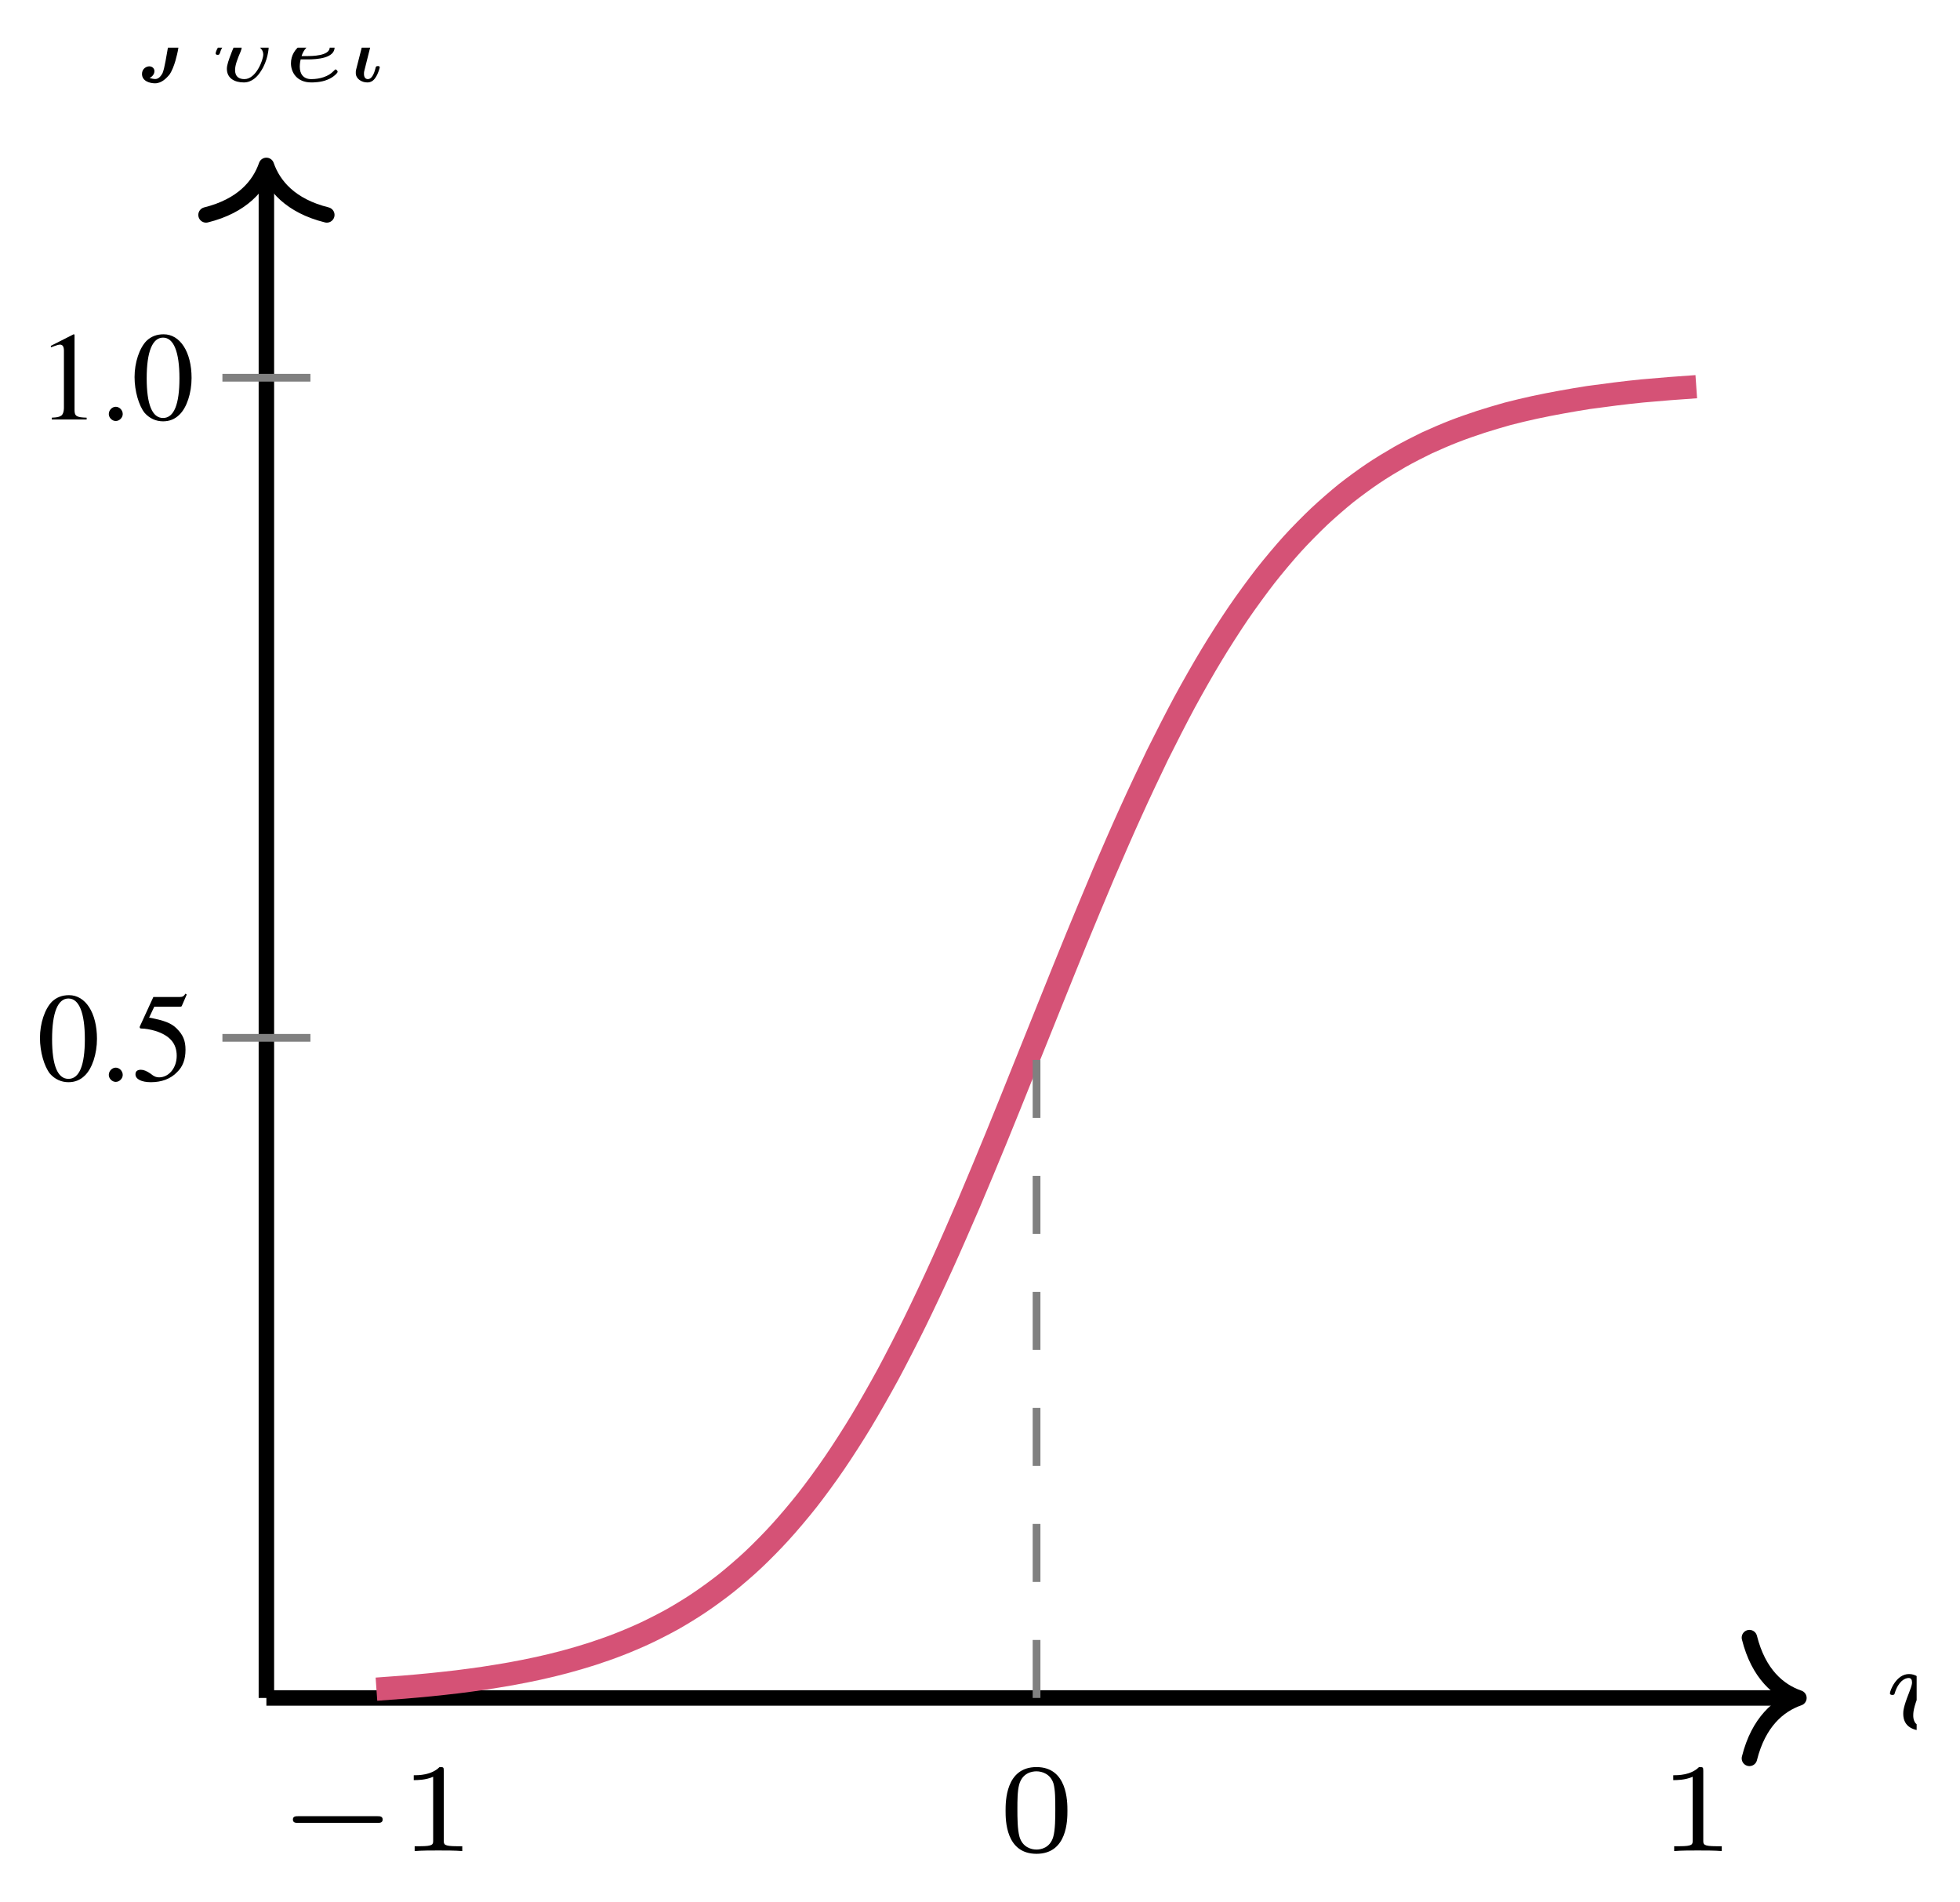
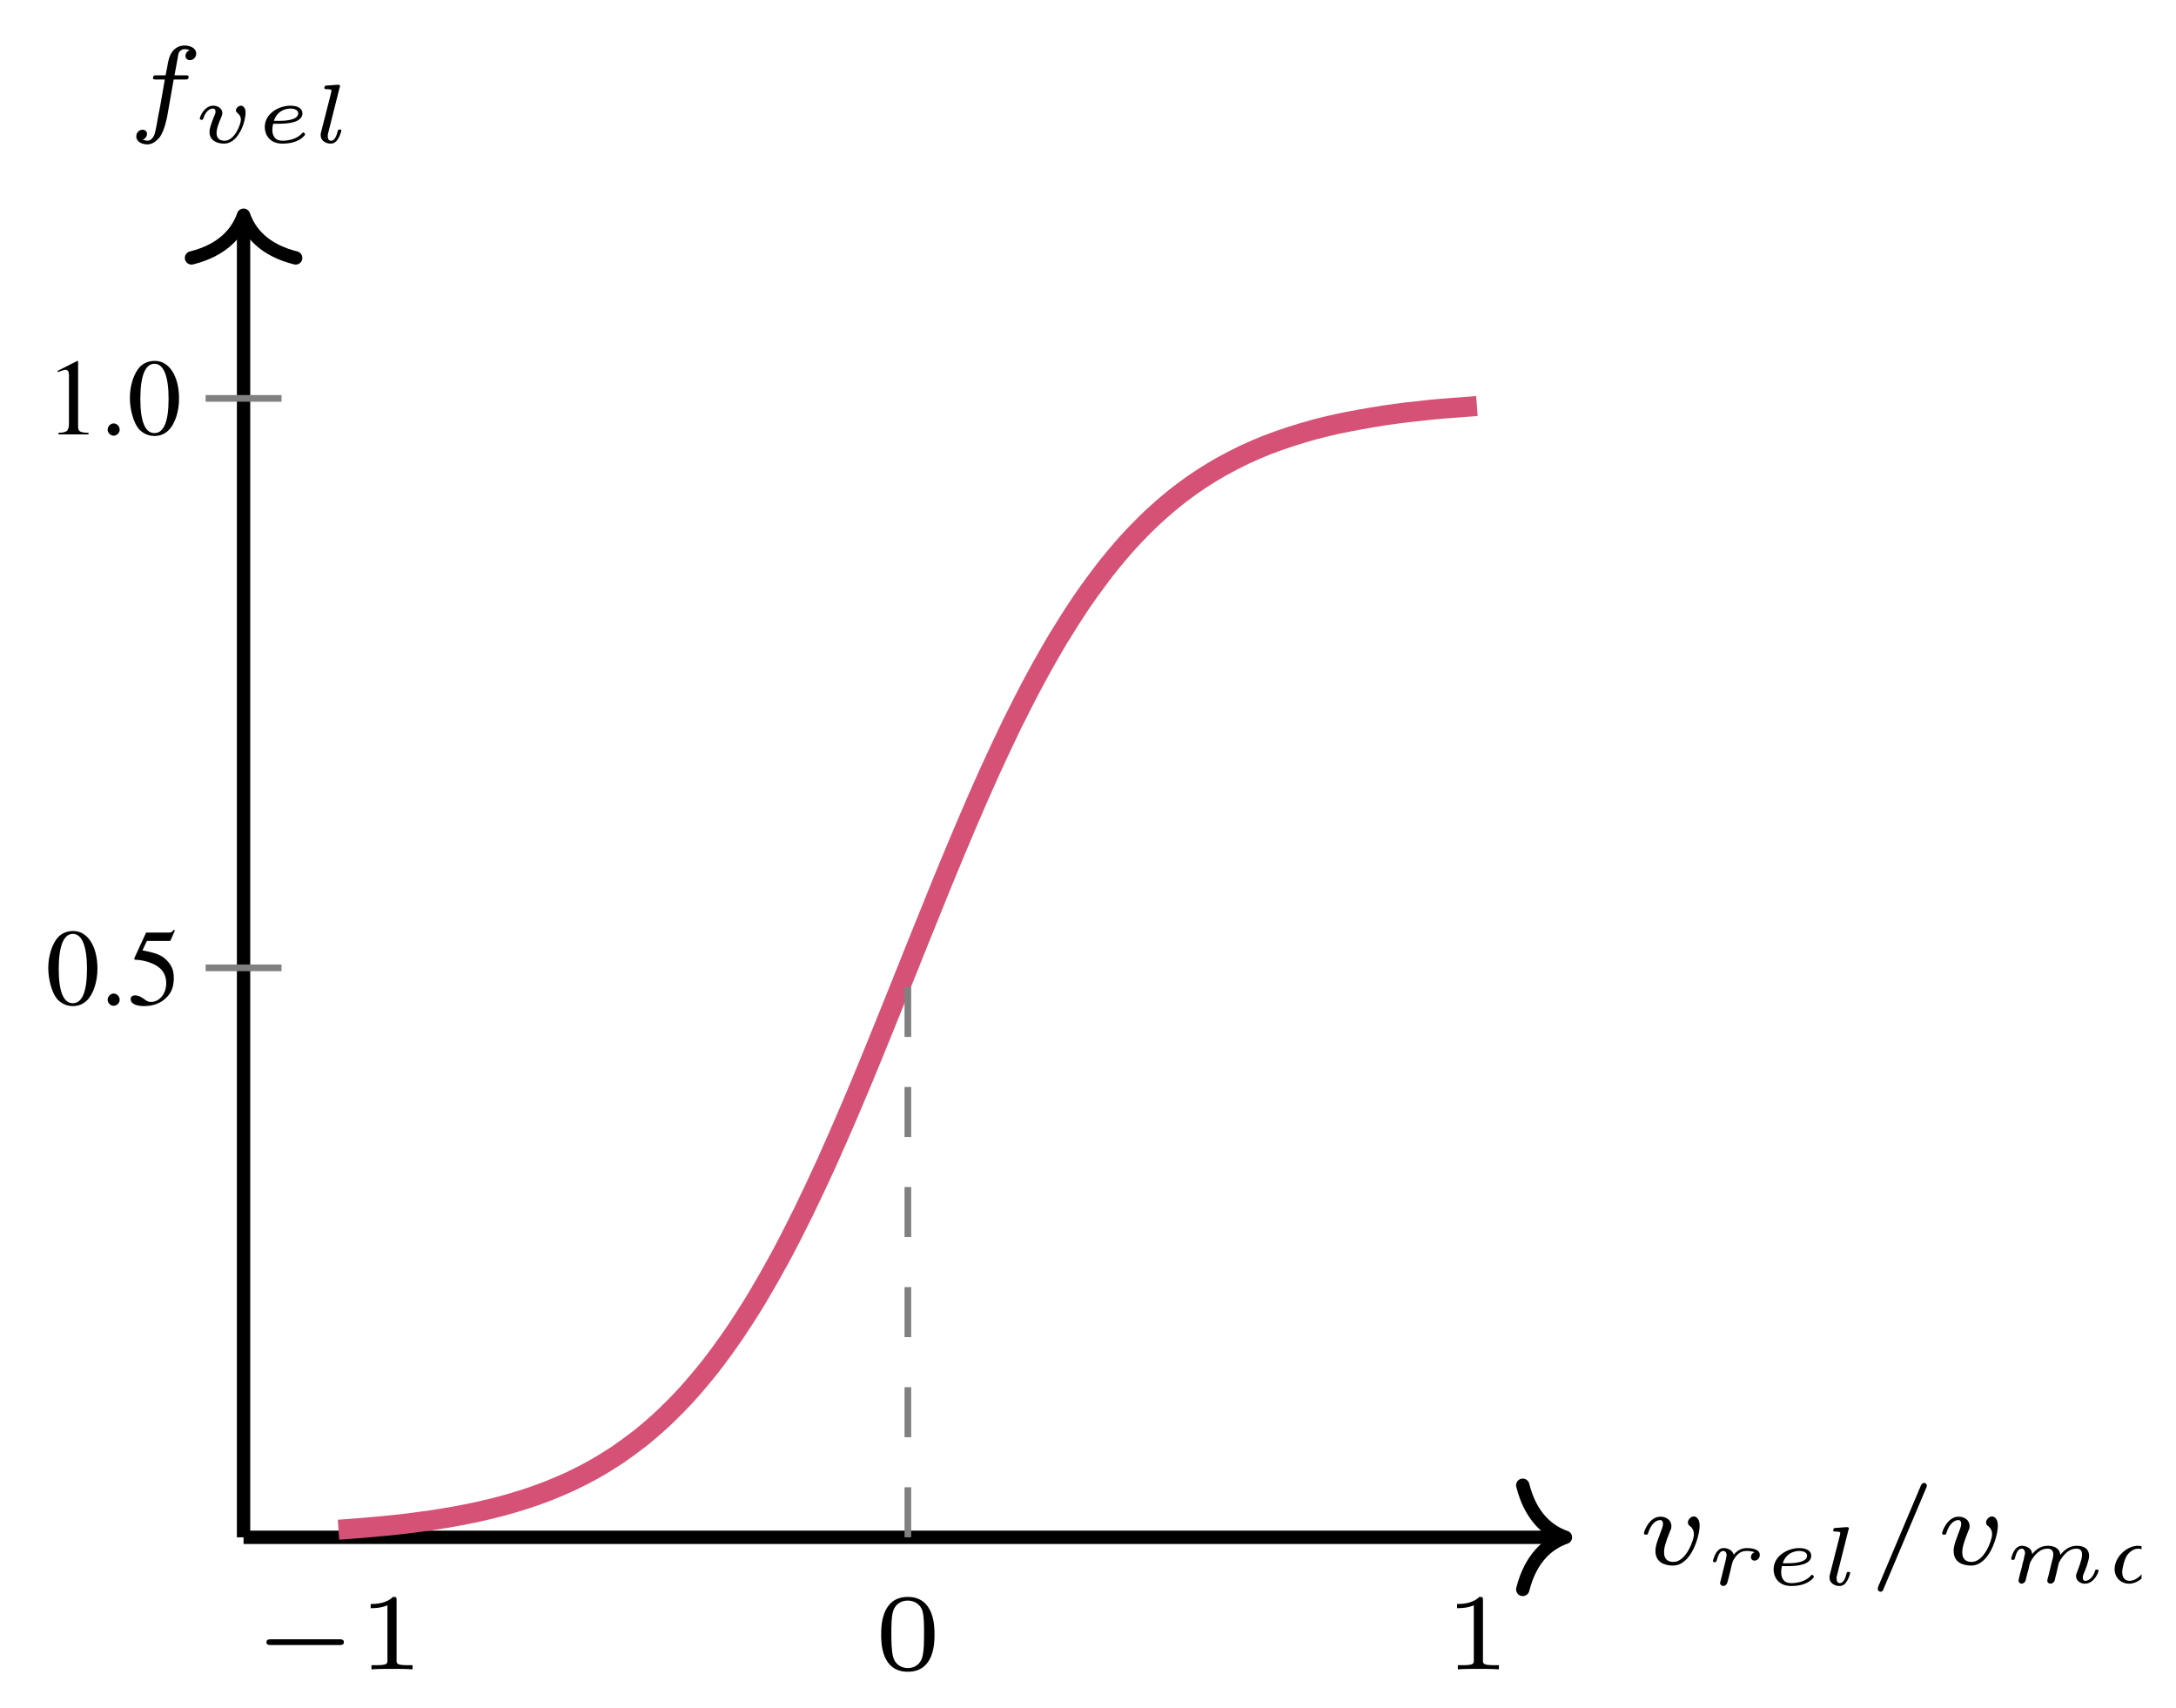
- <svg xmlns="http://www.w3.org/2000/svg" xmlns:xlink="http://www.w3.org/1999/xlink" width="101pt" height="98pt" viewBox="0 0 101 98">
+ <svg xmlns="http://www.w3.org/2000/svg" xmlns:xlink="http://www.w3.org/1999/xlink" width="130pt" height="102pt" viewBox="0 0 130 102">
  <defs>
    <g>
      <g id="glyph-0-0">
        <path d="M 3.719 -2.328 C 3.719 -2.797 3.453 -2.875 3.375 -2.875 C 3.188 -2.875 3.016 -2.672 3.016 -2.516 C 3.016 -2.391 3.094 -2.328 3.141 -2.297 C 3.266 -2.203 3.375 -2.047 3.375 -1.797 C 3.375 -1.453 2.906 -0.156 2.156 -0.156 C 1.594 -0.156 1.594 -0.609 1.594 -0.734 C 1.594 -1 1.672 -1.297 1.953 -2 C 2.016 -2.125 2.031 -2.188 2.031 -2.297 C 2.031 -2.672 1.703 -2.859 1.375 -2.859 C 0.719 -2.859 0.391 -2 0.391 -1.859 C 0.391 -1.828 0.422 -1.781 0.516 -1.781 C 0.609 -1.781 0.625 -1.812 0.641 -1.875 C 0.828 -2.484 1.156 -2.656 1.359 -2.656 C 1.484 -2.656 1.531 -2.562 1.531 -2.422 C 1.531 -2.281 1.438 -2.062 1.375 -1.891 C 1.078 -1.141 1.078 -0.938 1.078 -0.812 C 1.078 -0.109 1.656 0.062 2.125 0.062 C 3.219 0.062 3.719 -1.688 3.719 -2.328 Z M 3.719 -2.328 " />
      </g>
      <g id="glyph-0-1">
        <path d="M 2.797 -2.547 L 3.469 -2.547 C 3.594 -2.547 3.688 -2.547 3.688 -2.703 C 3.688 -2.797 3.594 -2.797 3.484 -2.797 L 2.844 -2.797 C 3.047 -3.875 3.047 -3.875 3.062 -4 C 3.094 -4.141 3.109 -4.203 3.219 -4.281 C 3.281 -4.328 3.344 -4.359 3.438 -4.359 C 3.547 -4.359 3.656 -4.344 3.75 -4.297 C 3.609 -4.25 3.5 -4.109 3.5 -3.953 C 3.5 -3.812 3.609 -3.703 3.766 -3.703 C 3.938 -3.703 4.141 -3.844 4.141 -4.094 C 4.141 -4.453 3.734 -4.578 3.438 -4.578 C 3.156 -4.578 2.703 -4.438 2.516 -3.797 C 2.469 -3.625 2.438 -3.5 2.406 -3.266 C 2.359 -3.078 2.359 -2.984 2.312 -2.797 L 1.781 -2.797 C 1.656 -2.797 1.562 -2.797 1.562 -2.641 C 1.562 -2.547 1.641 -2.547 1.766 -2.547 L 2.266 -2.547 C 2.016 -1.078 1.922 -0.578 1.891 -0.469 C 1.703 0.656 1.656 0.719 1.609 0.828 C 1.516 0.984 1.406 1.109 1.234 1.109 C 1.203 1.109 1.062 1.094 0.953 1.047 C 1.078 1 1.203 0.859 1.203 0.703 C 1.203 0.562 1.094 0.453 0.938 0.453 C 0.766 0.453 0.562 0.594 0.562 0.844 C 0.562 1.219 0.969 1.328 1.234 1.328 C 1.594 1.328 1.844 1.031 1.969 0.891 C 2.25 0.5 2.391 -0.266 2.406 -0.328 Z M 2.797 -2.547 " />
      </g>
      <g id="glyph-1-0">
-         <path d="M 3.188 -1.781 C 3.188 -2.109 3.016 -2.203 2.906 -2.203 C 2.766 -2.203 2.609 -2.047 2.609 -1.922 C 2.609 -1.828 2.688 -1.781 2.719 -1.75 C 2.766 -1.703 2.906 -1.594 2.906 -1.375 C 2.906 -1.094 2.531 -0.109 1.938 -0.109 C 1.672 -0.109 1.453 -0.219 1.453 -0.578 C 1.453 -0.828 1.578 -1.156 1.734 -1.516 C 1.766 -1.594 1.797 -1.688 1.797 -1.766 C 1.797 -2.016 1.562 -2.203 1.25 -2.203 C 0.734 -2.203 0.453 -1.562 0.453 -1.438 C 0.453 -1.359 0.531 -1.359 0.562 -1.359 C 0.641 -1.359 0.641 -1.391 0.672 -1.453 C 0.766 -1.797 1 -2.031 1.234 -2.031 C 1.328 -2.031 1.391 -1.984 1.391 -1.844 C 1.391 -1.75 1.359 -1.688 1.297 -1.547 C 1.109 -1.062 1.031 -0.828 1.031 -0.641 C 1.031 -0.156 1.422 0.062 1.906 0.062 C 2.312 0.062 2.609 -0.234 2.781 -0.516 C 3.141 -1.047 3.188 -1.688 3.188 -1.781 Z M 3.188 -1.781 " />
+         <path d="M 1.484 -0.812 C 1.5 -0.891 1.547 -1.078 1.562 -1.156 C 1.578 -1.234 1.609 -1.312 1.625 -1.375 C 1.641 -1.453 1.797 -1.719 1.969 -1.859 C 2.141 -2 2.297 -2.031 2.469 -2.031 C 2.531 -2.031 2.766 -2.031 2.938 -1.953 C 2.719 -1.875 2.719 -1.672 2.719 -1.656 C 2.719 -1.578 2.781 -1.453 2.938 -1.453 C 3.078 -1.453 3.25 -1.578 3.25 -1.797 C 3.25 -2.156 2.719 -2.203 2.484 -2.203 C 2.359 -2.203 2.031 -2.203 1.688 -1.812 C 1.625 -2.078 1.328 -2.203 1.094 -2.203 C 0.922 -2.203 0.781 -2.125 0.641 -1.922 C 0.516 -1.719 0.453 -1.453 0.453 -1.438 C 0.453 -1.359 0.531 -1.359 0.562 -1.359 C 0.641 -1.359 0.641 -1.375 0.688 -1.5 C 0.766 -1.797 0.875 -2.031 1.062 -2.031 C 1.234 -2.031 1.266 -1.875 1.266 -1.766 C 1.266 -1.703 1.219 -1.516 1.188 -1.375 C 1.156 -1.25 1.109 -1.047 1.078 -0.938 L 0.969 -0.484 C 0.938 -0.359 0.875 -0.141 0.875 -0.125 C 0.875 -0.016 0.969 0.062 1.062 0.062 C 1.141 0.062 1.234 0.016 1.281 -0.078 C 1.312 -0.109 1.344 -0.281 1.375 -0.375 Z M 1.484 -0.812 " />
      </g>
      <g id="glyph-1-1">
        <path d="M 1.422 -1.125 C 1.922 -1.125 2.812 -1.188 2.812 -1.75 C 2.812 -2.016 2.562 -2.203 2.094 -2.203 C 1.422 -2.203 0.562 -1.75 0.562 -0.922 C 0.562 -0.469 0.859 0.062 1.609 0.062 C 1.703 0.062 2.109 0.062 2.438 -0.078 C 2.766 -0.203 2.969 -0.438 2.969 -0.484 C 2.969 -0.531 2.906 -0.609 2.859 -0.609 C 2.844 -0.609 2.828 -0.594 2.75 -0.516 C 2.5 -0.25 2.062 -0.109 1.609 -0.109 C 1.203 -0.109 1.016 -0.375 1.016 -0.75 C 1.016 -0.797 1.016 -0.922 1.062 -1.125 Z M 1.109 -1.297 C 1.328 -1.984 1.938 -2.031 2.094 -2.031 C 2.344 -2.031 2.562 -1.938 2.562 -1.75 C 2.562 -1.297 1.625 -1.297 1.391 -1.297 Z M 1.109 -1.297 " />
      </g>
      <g id="glyph-1-2">
        <path d="M 1.656 -3.266 C 1.688 -3.344 1.688 -3.344 1.688 -3.375 C 1.688 -3.453 1.609 -3.453 1.531 -3.453 L 0.906 -3.406 C 0.828 -3.406 0.812 -3.406 0.797 -3.375 C 0.766 -3.359 0.75 -3.297 0.75 -3.266 C 0.75 -3.188 0.844 -3.188 0.906 -3.188 C 1.078 -3.188 1.125 -3.172 1.172 -3.141 C 1.172 -3.109 1.172 -3.047 1.156 -2.984 L 0.547 -0.594 C 0.531 -0.547 0.531 -0.5 0.531 -0.422 C 0.531 -0.125 0.828 0.062 1.125 0.062 C 1.297 0.062 1.438 -0.016 1.547 -0.188 C 1.688 -0.391 1.766 -0.688 1.766 -0.719 C 1.766 -0.781 1.688 -0.781 1.672 -0.781 C 1.578 -0.781 1.562 -0.75 1.547 -0.672 C 1.469 -0.359 1.344 -0.109 1.156 -0.109 C 1.016 -0.109 0.953 -0.219 0.953 -0.375 C 0.953 -0.438 0.953 -0.484 0.969 -0.531 Z M 1.656 -3.266 " />
      </g>
+       <g id="glyph-1-3">
+         <path d="M 2.688 -0.438 C 2.656 -0.328 2.609 -0.156 2.609 -0.125 C 2.609 -0.016 2.703 0.062 2.797 0.062 C 2.875 0.062 2.984 0.016 3.047 -0.109 C 3.047 -0.141 3.109 -0.375 3.141 -0.5 C 3.297 -1.172 3.297 -1.188 3.312 -1.203 C 3.375 -1.328 3.734 -2.031 4.344 -2.031 C 4.594 -2.031 4.688 -1.906 4.688 -1.672 C 4.688 -1.391 4.484 -0.875 4.375 -0.594 C 4.344 -0.531 4.328 -0.469 4.328 -0.391 C 4.328 -0.125 4.578 0.062 4.859 0.062 C 5.391 0.062 5.672 -0.594 5.672 -0.719 C 5.672 -0.781 5.594 -0.781 5.562 -0.781 C 5.484 -0.781 5.484 -0.766 5.453 -0.672 C 5.359 -0.375 5.125 -0.109 4.891 -0.109 C 4.766 -0.109 4.734 -0.188 4.734 -0.297 C 4.734 -0.406 4.75 -0.453 4.797 -0.562 C 4.891 -0.766 5.109 -1.328 5.109 -1.609 C 5.109 -1.984 4.844 -2.203 4.375 -2.203 C 3.906 -2.203 3.594 -1.922 3.391 -1.656 C 3.344 -2.156 2.844 -2.203 2.641 -2.203 C 2.156 -2.203 1.875 -1.906 1.703 -1.703 C 1.688 -2.141 1.219 -2.203 1.094 -2.203 C 0.594 -2.203 0.453 -1.438 0.453 -1.438 C 0.453 -1.359 0.531 -1.359 0.562 -1.359 C 0.641 -1.359 0.656 -1.391 0.672 -1.453 C 0.75 -1.75 0.859 -2.031 1.078 -2.031 C 1.234 -2.031 1.281 -1.875 1.281 -1.766 C 1.281 -1.703 1.219 -1.516 1.203 -1.375 C 1.156 -1.25 1.109 -1.047 1.094 -0.938 L 0.969 -0.484 C 0.938 -0.359 0.891 -0.141 0.891 -0.125 C 0.891 -0.016 0.984 0.062 1.078 0.062 C 1.141 0.062 1.25 0.016 1.312 -0.109 C 1.312 -0.141 1.375 -0.375 1.406 -0.5 C 1.422 -0.578 1.484 -0.797 1.5 -0.844 C 1.516 -0.953 1.547 -1.062 1.578 -1.172 C 1.578 -1.203 1.766 -1.562 2.016 -1.781 C 2.094 -1.844 2.297 -2.031 2.625 -2.031 C 2.875 -2.031 2.969 -1.891 2.969 -1.672 C 2.969 -1.562 2.922 -1.359 2.875 -1.219 Z M 2.688 -0.438 " />
+       </g>
+       <g id="glyph-1-4">
+         <path d="M 2.875 -1.609 C 2.906 -1.719 2.953 -1.906 2.953 -1.922 C 2.953 -2.016 2.891 -2.109 2.766 -2.109 C 2.688 -2.109 2.562 -2.047 2.516 -1.906 C 2.422 -2.031 2.234 -2.203 1.922 -2.203 C 1.219 -2.203 0.516 -1.516 0.516 -0.812 C 0.516 -0.297 0.891 0.062 1.391 0.062 C 1.797 0.062 2.125 -0.234 2.188 -0.297 C 2.266 -0.047 2.547 0.062 2.766 0.062 C 2.969 0.062 3.109 -0.062 3.203 -0.219 C 3.344 -0.422 3.406 -0.688 3.406 -0.719 C 3.406 -0.781 3.328 -0.781 3.297 -0.781 C 3.219 -0.781 3.203 -0.75 3.188 -0.672 C 3.094 -0.312 2.969 -0.109 2.797 -0.109 C 2.656 -0.109 2.594 -0.219 2.594 -0.375 C 2.594 -0.453 2.641 -0.641 2.672 -0.781 Z M 2.219 -0.656 C 2.188 -0.594 2.188 -0.578 2.109 -0.484 C 1.922 -0.266 1.656 -0.109 1.406 -0.109 C 1.234 -0.109 0.969 -0.203 0.969 -0.625 C 0.969 -0.859 1.094 -1.375 1.266 -1.641 C 1.453 -1.906 1.719 -2.031 1.922 -2.031 C 2.141 -2.031 2.359 -1.906 2.438 -1.594 Z M 2.219 -0.656 " />
+       </g>
+       <g id="glyph-1-5">
+         <path d="M 3.094 -1.953 C 2.859 -1.891 2.859 -1.672 2.859 -1.656 C 2.859 -1.578 2.922 -1.453 3.094 -1.453 C 3.234 -1.453 3.406 -1.578 3.406 -1.797 C 3.406 -2.094 3.078 -2.203 2.812 -2.203 C 2.484 -2.203 2.266 -2 2.172 -1.859 C 2.016 -2.141 1.688 -2.203 1.516 -2.203 C 0.891 -2.203 0.531 -1.609 0.531 -1.438 C 0.531 -1.359 0.609 -1.359 0.641 -1.359 C 0.688 -1.359 0.719 -1.359 0.75 -1.422 C 0.891 -1.906 1.297 -2.031 1.484 -2.031 C 1.656 -2.031 1.844 -1.969 1.844 -1.703 C 1.844 -1.578 1.75 -1.234 1.578 -0.562 C 1.516 -0.281 1.281 -0.109 1.062 -0.109 C 1.031 -0.109 0.891 -0.109 0.766 -0.188 C 0.984 -0.281 0.984 -0.469 0.984 -0.484 C 0.984 -0.625 0.875 -0.688 0.766 -0.688 C 0.641 -0.688 0.469 -0.594 0.469 -0.359 C 0.469 -0.047 0.797 0.062 1.062 0.062 C 1.328 0.062 1.562 -0.109 1.672 -0.281 C 1.875 0.016 2.188 0.062 2.344 0.062 C 2.969 0.062 3.328 -0.531 3.328 -0.719 C 3.328 -0.781 3.25 -0.781 3.219 -0.781 C 3.141 -0.781 3.125 -0.75 3.109 -0.719 C 2.969 -0.266 2.594 -0.109 2.375 -0.109 C 2.219 -0.109 2.016 -0.172 2.016 -0.453 C 2.016 -0.516 2.016 -0.547 2.047 -0.719 C 2.141 -1.062 2.266 -1.609 2.312 -1.703 C 2.375 -1.828 2.547 -2.031 2.797 -2.031 C 2.812 -2.031 2.984 -2.031 3.094 -1.953 Z M 3.094 -1.953 " />
+       </g>
+       <g id="glyph-1-6">
+         <path d="M 3.188 -1.781 C 3.188 -2.109 3.016 -2.203 2.906 -2.203 C 2.766 -2.203 2.609 -2.047 2.609 -1.922 C 2.609 -1.828 2.688 -1.781 2.719 -1.75 C 2.766 -1.703 2.906 -1.594 2.906 -1.375 C 2.906 -1.094 2.531 -0.109 1.938 -0.109 C 1.672 -0.109 1.453 -0.219 1.453 -0.578 C 1.453 -0.828 1.578 -1.156 1.734 -1.516 C 1.766 -1.594 1.797 -1.688 1.797 -1.766 C 1.797 -2.016 1.562 -2.203 1.25 -2.203 C 0.734 -2.203 0.453 -1.562 0.453 -1.438 C 0.453 -1.359 0.531 -1.359 0.562 -1.359 C 0.641 -1.359 0.641 -1.391 0.672 -1.453 C 0.766 -1.797 1 -2.031 1.234 -2.031 C 1.328 -2.031 1.391 -1.984 1.391 -1.844 C 1.391 -1.75 1.359 -1.688 1.297 -1.547 C 1.109 -1.062 1.031 -0.828 1.031 -0.641 C 1.031 -0.156 1.422 0.062 1.906 0.062 C 2.312 0.062 2.609 -0.234 2.781 -0.516 C 3.141 -1.047 3.188 -1.688 3.188 -1.781 Z M 3.188 -1.781 " />
+       </g>
      <g id="glyph-2-0">
+         <path d="M 3.406 -4.562 C 3.453 -4.656 3.453 -4.703 3.453 -4.703 C 3.453 -4.797 3.375 -4.875 3.281 -4.875 C 3.219 -4.875 3.156 -4.844 3.094 -4.719 L 0.547 1.312 C 0.516 1.406 0.516 1.453 0.516 1.453 C 0.516 1.547 0.594 1.625 0.688 1.625 C 0.75 1.625 0.812 1.594 0.859 1.469 Z M 3.406 -4.562 " />
+       </g>
+       <g id="glyph-2-1">
+         <path d="M 2.328 -4.125 C 2.328 -4.328 2.312 -4.328 2.109 -4.328 C 1.688 -3.906 1.016 -3.906 0.781 -3.906 L 0.781 -3.656 C 0.953 -3.656 1.391 -3.656 1.781 -3.828 L 1.781 -0.547 C 1.781 -0.344 1.781 -0.25 1.109 -0.25 L 0.828 -0.25 L 0.828 0 C 1.188 -0.031 1.688 -0.031 2.047 -0.031 C 2.422 -0.031 2.922 -0.031 3.281 0 L 3.281 -0.25 L 3 -0.25 C 2.328 -0.25 2.328 -0.344 2.328 -0.547 Z M 2.328 -4.125 " />
+       </g>
+       <g id="glyph-2-2">
+         <path d="M 3.578 -2.078 C 3.578 -2.547 3.578 -4.328 1.984 -4.328 C 0.391 -4.328 0.391 -2.547 0.391 -2.078 C 0.391 -1.609 0.391 0.141 1.984 0.141 C 3.578 0.141 3.578 -1.609 3.578 -2.078 Z M 1.984 -0.078 C 1.703 -0.078 1.266 -0.203 1.109 -0.734 C 1 -1.125 1 -1.75 1 -2.156 C 1 -2.594 1 -3.094 1.094 -3.438 C 1.266 -4.031 1.75 -4.109 1.984 -4.109 C 2.281 -4.109 2.703 -3.969 2.859 -3.484 C 2.953 -3.141 2.953 -2.656 2.953 -2.156 C 2.953 -1.734 2.953 -1.078 2.844 -0.719 C 2.672 -0.156 2.203 -0.078 1.984 -0.078 Z M 1.984 -0.078 " />
+       </g>
+       <g id="glyph-3-0">
        <path d="M 2.562 0 L 2.562 -0.094 C 2.047 -0.109 1.938 -0.172 1.938 -0.484 L 1.938 -4.375 L 1.891 -4.391 L 0.719 -3.797 L 0.719 -3.719 C 0.797 -3.75 0.875 -3.766 0.891 -3.781 C 1.016 -3.828 1.125 -3.859 1.188 -3.859 C 1.328 -3.859 1.391 -3.75 1.391 -3.547 L 1.391 -0.609 C 1.391 -0.391 1.328 -0.234 1.234 -0.188 C 1.125 -0.125 1.047 -0.109 0.766 -0.094 L 0.766 0 Z M 2.562 0 " />
      </g>
-       <g id="glyph-2-1">
+       <g id="glyph-3-1">
        <path d="M 1.172 -0.281 C 1.172 -0.484 1 -0.656 0.812 -0.656 C 0.625 -0.656 0.453 -0.484 0.453 -0.281 C 0.453 -0.094 0.625 0.078 0.812 0.078 C 1 0.078 1.172 -0.094 1.172 -0.281 Z M 1.172 -0.281 " />
      </g>
-       <g id="glyph-2-2">
+       <g id="glyph-3-2">
        <path d="M 3.094 -2.141 C 3.094 -3.484 2.5 -4.391 1.656 -4.391 C 1.297 -4.391 1.016 -4.281 0.781 -4.062 C 0.406 -3.688 0.156 -2.938 0.156 -2.188 C 0.156 -1.469 0.375 -0.719 0.672 -0.344 C 0.922 -0.062 1.25 0.094 1.625 0.094 C 1.953 0.094 2.234 -0.016 2.469 -0.25 C 2.844 -0.609 3.094 -1.359 3.094 -2.141 Z M 2.469 -2.125 C 2.469 -0.781 2.188 -0.078 1.625 -0.078 C 1.062 -0.078 0.781 -0.781 0.781 -2.125 C 0.781 -3.5 1.078 -4.219 1.625 -4.219 C 2.172 -4.219 2.469 -3.484 2.469 -2.125 Z M 2.469 -2.125 " />
      </g>
-       <g id="glyph-2-3">
+       <g id="glyph-3-3">
        <path d="M 2.844 -4.422 L 2.781 -4.469 C 2.688 -4.328 2.625 -4.297 2.484 -4.297 L 1.125 -4.297 L 0.422 -2.766 C 0.422 -2.75 0.422 -2.734 0.422 -2.734 C 0.422 -2.703 0.438 -2.672 0.5 -2.672 C 0.703 -2.672 0.969 -2.625 1.234 -2.547 C 1.969 -2.312 2.328 -1.906 2.328 -1.266 C 2.328 -0.641 1.922 -0.156 1.422 -0.156 C 1.281 -0.156 1.172 -0.188 0.984 -0.344 C 0.781 -0.484 0.625 -0.547 0.484 -0.547 C 0.297 -0.547 0.203 -0.469 0.203 -0.312 C 0.203 -0.062 0.516 0.094 1 0.094 C 1.547 0.094 2.016 -0.078 2.344 -0.422 C 2.641 -0.703 2.781 -1.078 2.781 -1.578 C 2.781 -2.047 2.656 -2.344 2.328 -2.672 C 2.047 -2.953 1.672 -3.094 0.906 -3.234 L 1.172 -3.797 L 2.453 -3.797 C 2.547 -3.797 2.578 -3.797 2.594 -3.844 Z M 2.844 -4.422 " />
      </g>
-       <g id="glyph-3-0">
+       <g id="glyph-4-0">
        <path d="M 5.172 -1.453 C 5.281 -1.453 5.438 -1.453 5.438 -1.625 C 5.438 -1.797 5.281 -1.797 5.172 -1.797 L 1.078 -1.797 C 0.969 -1.797 0.812 -1.797 0.812 -1.625 C 0.812 -1.453 0.969 -1.453 1.078 -1.453 Z M 5.172 -1.453 " />
-       </g>
-       <g id="glyph-4-0">
-         <path d="M 2.328 -4.125 C 2.328 -4.328 2.312 -4.328 2.109 -4.328 C 1.688 -3.906 1.016 -3.906 0.781 -3.906 L 0.781 -3.656 C 0.953 -3.656 1.391 -3.656 1.781 -3.828 L 1.781 -0.547 C 1.781 -0.344 1.781 -0.25 1.109 -0.25 L 0.828 -0.25 L 0.828 0 C 1.188 -0.031 1.688 -0.031 2.047 -0.031 C 2.422 -0.031 2.922 -0.031 3.281 0 L 3.281 -0.25 L 3 -0.25 C 2.328 -0.25 2.328 -0.344 2.328 -0.547 Z M 2.328 -4.125 " />
-       </g>
-       <g id="glyph-4-1">
-         <path d="M 3.578 -2.078 C 3.578 -2.547 3.578 -4.328 1.984 -4.328 C 0.391 -4.328 0.391 -2.547 0.391 -2.078 C 0.391 -1.609 0.391 0.141 1.984 0.141 C 3.578 0.141 3.578 -1.609 3.578 -2.078 Z M 1.984 -0.078 C 1.703 -0.078 1.266 -0.203 1.109 -0.734 C 1 -1.125 1 -1.75 1 -2.156 C 1 -2.594 1 -3.094 1.094 -3.438 C 1.266 -4.031 1.75 -4.109 1.984 -4.109 C 2.281 -4.109 2.703 -3.969 2.859 -3.484 C 2.953 -3.141 2.953 -2.656 2.953 -2.156 C 2.953 -1.734 2.953 -1.078 2.844 -0.719 C 2.672 -0.156 2.203 -0.078 1.984 -0.078 Z M 1.984 -0.078 " />
      </g>
    </g>
    <clipPath id="clip-0">
-       <path clip-rule="nonzero" d="M 97 86 L 98.766 86 L 98.766 90 L 97 90 Z M 97 86 " />
-     </clipPath>
-     <clipPath id="clip-1">
-       <path clip-rule="nonzero" d="M 7 2.457 L 11 2.457 L 11 5 L 7 5 Z M 7 2.457 " />
-     </clipPath>
-     <clipPath id="clip-2">
-       <path clip-rule="nonzero" d="M 11 2.457 L 14 2.457 L 14 5 L 11 5 Z M 11 2.457 " />
-     </clipPath>
-     <clipPath id="clip-3">
-       <path clip-rule="nonzero" d="M 14 2.457 L 20 2.457 L 20 5 L 14 5 Z M 14 2.457 " />
-     </clipPath>
-     <clipPath id="clip-4">
-       <path clip-rule="nonzero" d="M 2 3 L 98.766 3 L 98.766 98 L 2 98 Z M 2 3 " />
+       <path clip-rule="nonzero" d="M 120 92 L 127.941 92 L 127.941 95 L 120 95 Z M 120 92 " />
    </clipPath>
  </defs>
-   <path fill="none" stroke-width="0.797" stroke-linecap="butt" stroke-linejoin="miter" stroke="rgb(0%, 0%, 0%)" stroke-opacity="1" stroke-miterlimit="10" d="M 5.669 0.002 L 84.243 0.002 " transform="matrix(1, 0, 0, -1, 8.058, 87.498)" />
-   <path fill="none" stroke-width="0.797" stroke-linecap="round" stroke-linejoin="round" stroke="rgb(0%, 0%, 0%)" stroke-opacity="1" stroke-miterlimit="10" d="M -2.551 3.111 C -2.083 1.244 -1.048 0.361 -0.001 0.002 C -1.048 -0.361 -2.083 -1.244 -2.551 -3.111 " transform="matrix(1, 0, 0, -1, 92.69992, 87.498)" />
+   <path fill="none" stroke-width="0.797" stroke-linecap="butt" stroke-linejoin="miter" stroke="rgb(0%, 0%, 0%)" stroke-opacity="1" stroke-miterlimit="10" d="M 5.668 0.001 L 84.242 0.001 " transform="matrix(1, 0, 0, -1, 8.883, 91.829)" />
+   <path fill="none" stroke-width="0.797" stroke-linecap="round" stroke-linejoin="round" stroke="rgb(0%, 0%, 0%)" stroke-opacity="1" stroke-miterlimit="10" d="M -2.552 3.11 C -2.084 1.243 -1.044 0.364 -0.001 0.001 C -1.044 -0.362 -2.084 -1.245 -2.552 -3.112 " transform="matrix(1, 0, 0, -1, 93.52492, 91.829)" />
+   <g fill="rgb(0%, 0%, 0%)" fill-opacity="1">
+     <use xlink:href="#glyph-0-0" x="97.822" y="93.454" />
+   </g>
+   <g fill="rgb(0%, 0%, 0%)" fill-opacity="1">
+     <use xlink:href="#glyph-1-0" x="101.885" y="94.674" />
+   </g>
+   <g fill="rgb(0%, 0%, 0%)" fill-opacity="1">
+     <use xlink:href="#glyph-1-1" x="105.397" y="94.674" />
+     <use xlink:href="#glyph-1-2" x="108.769" y="94.674" />
+   </g>
+   <g fill="rgb(0%, 0%, 0%)" fill-opacity="1">
+     <use xlink:href="#glyph-2-0" x="111.665" y="93.454" />
+   </g>
+   <g fill="rgb(0%, 0%, 0%)" fill-opacity="1">
+     <use xlink:href="#glyph-0-0" x="115.637" y="93.454" />
+   </g>
  <g clip-path="url(#clip-0)">
    <g fill="rgb(0%, 0%, 0%)" fill-opacity="1">
-       <use xlink:href="#glyph-0-0" x="96.997" y="89.123" />
+       <use xlink:href="#glyph-1-3" x="119.7" y="94.537" />
+       <use xlink:href="#glyph-1-4" x="125.817" y="94.537" />
+       <use xlink:href="#glyph-1-5" x="129.673" y="94.537" />
    </g>
  </g>
-   <path fill="none" stroke-width="0.797" stroke-linecap="butt" stroke-linejoin="miter" stroke="rgb(0%, 0%, 0%)" stroke-opacity="1" stroke-miterlimit="10" d="M 5.669 0.002 L 5.669 78.572 " transform="matrix(1, 0, 0, -1, 8.058, 87.498)" />
-   <path fill="none" stroke-width="0.797" stroke-linecap="round" stroke-linejoin="round" stroke="rgb(0%, 0%, 0%)" stroke-opacity="1" stroke-miterlimit="10" d="M -2.549 3.11 C -2.084 1.243 -1.045 0.364 0.002 0.001 C -1.045 -0.363 -2.084 -1.245 -2.549 -3.113 " transform="matrix(0, -1, -1, 0, 13.72727, 8.52537)" />
-   <g clip-path="url(#clip-1)">
-     <g fill="rgb(0%, 0%, 0%)" fill-opacity="1">
-       <use xlink:href="#glyph-0-1" x="6.755" y="2.965" />
-     </g>
-   </g>
-   <g clip-path="url(#clip-2)">
-     <g fill="rgb(0%, 0%, 0%)" fill-opacity="1">
-       <use xlink:href="#glyph-1-0" x="10.66" y="4.186" />
-     </g>
-   </g>
-   <g clip-path="url(#clip-3)">
-     <g fill="rgb(0%, 0%, 0%)" fill-opacity="1">
-       <use xlink:href="#glyph-1-1" x="14.431" y="4.186" />
-       <use xlink:href="#glyph-1-2" x="17.803" y="4.186" />
-     </g>
+   <path fill="none" stroke-width="0.797" stroke-linecap="butt" stroke-linejoin="miter" stroke="rgb(0%, 0%, 0%)" stroke-opacity="1" stroke-miterlimit="10" d="M 5.668 0.001 L 5.668 78.575 " transform="matrix(1, 0, 0, -1, 8.883, 91.829)" />
+   <path fill="none" stroke-width="0.797" stroke-linecap="round" stroke-linejoin="round" stroke="rgb(0%, 0%, 0%)" stroke-opacity="1" stroke-miterlimit="10" d="M -2.55 3.111 C -2.085 1.244 -1.046 0.365 0.001 0.001 C -1.046 -0.362 -2.085 -1.245 -2.55 -3.112 " transform="matrix(0, -1, -1, 0, 14.55227, 12.85637)" />
+   <g fill="rgb(0%, 0%, 0%)" fill-opacity="1">
+     <use xlink:href="#glyph-0-1" x="7.58" y="7.296" />
  </g>
  <g fill="rgb(0%, 0%, 0%)" fill-opacity="1">
-     <use xlink:href="#glyph-2-0" x="1.903" y="21.617" />
-     <use xlink:href="#glyph-2-1" x="5.153" y="21.617" />
-     <use xlink:href="#glyph-2-2" x="6.778" y="21.617" />
-   </g>
-   <path fill="none" stroke-width="0.399" stroke-linecap="butt" stroke-linejoin="miter" stroke="rgb(50%, 50%, 50%)" stroke-opacity="1" stroke-miterlimit="10" d="M 3.403 68.033 L 7.938 68.033 " transform="matrix(1, 0, 0, -1, 8.058, 87.498)" />
-   <g fill="rgb(0%, 0%, 0%)" fill-opacity="1">
-     <use xlink:href="#glyph-2-2" x="1.903" y="55.672" />
-     <use xlink:href="#glyph-2-1" x="5.153" y="55.672" />
-     <use xlink:href="#glyph-2-3" x="6.778" y="55.672" />
-   </g>
-   <path fill="none" stroke-width="0.399" stroke-linecap="butt" stroke-linejoin="miter" stroke="rgb(50%, 50%, 50%)" stroke-opacity="1" stroke-miterlimit="10" d="M 3.403 34.018 L 7.938 34.018 " transform="matrix(1, 0, 0, -1, 8.058, 87.498)" />
-   <g clip-path="url(#clip-4)">
-     <path fill="none" stroke-width="1.196" stroke-linecap="butt" stroke-linejoin="miter" stroke="rgb(83.499%, 32.199%, 46.3%)" stroke-opacity="1" stroke-miterlimit="10" d="M 11.34 0.455 C 11.34 0.455 12.34 0.525 12.727 0.557 C 13.11 0.588 13.731 0.643 14.114 0.682 C 14.501 0.721 15.118 0.787 15.505 0.834 C 15.887 0.881 16.505 0.963 16.891 1.021 C 17.274 1.08 17.895 1.178 18.278 1.248 C 18.665 1.318 19.282 1.439 19.669 1.525 C 20.051 1.607 20.669 1.756 21.055 1.861 C 21.438 1.963 22.059 2.143 22.442 2.268 C 22.829 2.393 23.446 2.607 23.829 2.76 C 24.215 2.908 24.833 3.17 25.219 3.353 C 25.602 3.533 26.223 3.85 26.606 4.064 C 26.993 4.283 27.61 4.658 27.993 4.92 C 28.38 5.178 28.997 5.627 29.383 5.936 C 29.766 6.244 30.387 6.775 30.77 7.139 C 31.157 7.502 31.774 8.127 32.157 8.553 C 32.544 8.975 33.161 9.705 33.547 10.197 C 33.93 10.685 34.551 11.529 34.934 12.096 C 35.321 12.658 35.938 13.619 36.321 14.256 C 36.708 14.896 37.325 15.978 37.712 16.693 C 38.094 17.404 38.715 18.611 39.098 19.393 C 39.485 20.178 40.102 21.49 40.485 22.338 C 40.872 23.186 41.489 24.603 41.876 25.502 C 42.258 26.404 42.88 27.889 43.262 28.826 C 43.649 29.764 44.266 31.303 44.649 32.26 C 45.036 33.217 45.653 34.764 46.04 35.721 C 46.422 36.678 47.044 38.213 47.426 39.15 C 47.813 40.088 48.43 41.576 48.813 42.478 C 49.2 43.381 49.817 44.795 50.204 45.643 C 50.587 46.494 51.208 47.814 51.59 48.6 C 51.977 49.381 52.594 50.588 52.977 51.299 C 53.364 52.014 53.981 53.1 54.368 53.736 C 54.751 54.377 55.372 55.342 55.755 55.904 C 56.141 56.471 56.758 57.314 57.141 57.807 C 57.528 58.303 58.145 59.037 58.532 59.463 C 58.915 59.889 59.536 60.514 59.919 60.877 C 60.305 61.24 60.922 61.775 61.305 62.084 C 61.692 62.389 62.309 62.842 62.696 63.1 C 63.079 63.361 63.7 63.736 64.083 63.955 C 64.469 64.174 65.087 64.49 65.469 64.674 C 65.856 64.853 66.473 65.119 66.86 65.268 C 67.243 65.42 67.864 65.635 68.247 65.76 C 68.633 65.885 69.251 66.068 69.633 66.174 C 70.02 66.275 70.637 66.424 71.024 66.506 C 71.407 66.592 72.028 66.709 72.411 66.779 C 72.797 66.85 73.415 66.955 73.797 67.014 C 74.184 67.068 74.801 67.15 75.188 67.197 C 75.571 67.248 76.192 67.314 76.575 67.353 C 76.962 67.389 77.579 67.439 77.962 67.471 C 78.348 67.502 79.352 67.572 79.352 67.572 " transform="matrix(1, 0, 0, -1, 8.058, 87.498)" />
+     <use xlink:href="#glyph-1-6" x="11.485" y="8.516" />
  </g>
  <g fill="rgb(0%, 0%, 0%)" fill-opacity="1">
-     <use xlink:href="#glyph-3-0" x="14.281" y="95.386" />
+     <use xlink:href="#glyph-1-1" x="15.256" y="8.516" />
+     <use xlink:href="#glyph-1-2" x="18.628" y="8.516" />
  </g>
  <g fill="rgb(0%, 0%, 0%)" fill-opacity="1">
-     <use xlink:href="#glyph-4-0" x="20.54" y="95.386" />
+     <use xlink:href="#glyph-3-0" x="2.728" y="25.948" />
+     <use xlink:href="#glyph-3-1" x="5.978" y="25.948" />
+     <use xlink:href="#glyph-3-2" x="7.603" y="25.948" />
+   </g>
+   <path fill="none" stroke-width="0.399" stroke-linecap="butt" stroke-linejoin="miter" stroke="rgb(50%, 50%, 50%)" stroke-opacity="1" stroke-miterlimit="10" d="M 3.402 68.032 L 7.937 68.032 " transform="matrix(1, 0, 0, -1, 8.883, 91.829)" />
+   <g fill="rgb(0%, 0%, 0%)" fill-opacity="1">
+     <use xlink:href="#glyph-3-2" x="2.728" y="60.003" />
+     <use xlink:href="#glyph-3-1" x="5.978" y="60.003" />
+     <use xlink:href="#glyph-3-3" x="7.603" y="60.003" />
+   </g>
+   <path fill="none" stroke-width="0.399" stroke-linecap="butt" stroke-linejoin="miter" stroke="rgb(50%, 50%, 50%)" stroke-opacity="1" stroke-miterlimit="10" d="M 3.402 34.017 L 7.937 34.017 " transform="matrix(1, 0, 0, -1, 8.883, 91.829)" />
+   <path fill="none" stroke-width="1.196" stroke-linecap="butt" stroke-linejoin="miter" stroke="rgb(83.499%, 32.199%, 46.3%)" stroke-opacity="1" stroke-miterlimit="10" d="M 11.34 0.454 C 11.34 0.454 12.34 0.524 12.726 0.559 C 13.113 0.591 13.73 0.645 14.113 0.684 C 14.5 0.72 15.117 0.786 15.504 0.833 C 15.887 0.884 16.504 0.966 16.89 1.02 C 17.277 1.079 17.894 1.177 18.277 1.247 C 18.664 1.317 19.281 1.438 19.668 1.524 C 20.051 1.61 20.668 1.755 21.055 1.86 C 21.441 1.962 22.058 2.142 22.441 2.267 C 22.828 2.392 23.445 2.606 23.832 2.759 C 24.215 2.911 24.832 3.173 25.219 3.352 C 25.605 3.532 26.222 3.849 26.605 4.067 C 26.992 4.282 27.609 4.661 27.996 4.919 C 28.379 5.181 28.996 5.63 29.383 5.934 C 29.769 6.243 30.387 6.774 30.769 7.138 C 31.156 7.501 31.773 8.126 32.16 8.552 C 32.543 8.974 33.16 9.704 33.547 10.196 C 33.933 10.688 34.551 11.532 34.933 12.095 C 35.32 12.657 35.937 13.618 36.324 14.259 C 36.707 14.895 37.324 15.977 37.711 16.692 C 38.097 17.403 38.715 18.61 39.097 19.392 C 39.484 20.177 40.101 21.493 40.488 22.341 C 40.871 23.188 41.488 24.602 41.875 25.501 C 42.262 26.403 42.879 27.888 43.262 28.825 C 43.648 29.763 44.265 31.302 44.652 32.259 C 45.035 33.216 45.652 34.763 46.039 35.72 C 46.426 36.677 47.043 38.212 47.426 39.149 C 47.812 40.087 48.429 41.575 48.816 42.477 C 49.199 43.38 49.816 44.794 50.203 45.645 C 50.59 46.493 51.207 47.813 51.59 48.599 C 51.976 49.384 52.594 50.587 52.98 51.298 C 53.363 52.013 53.98 53.099 54.367 53.739 C 54.754 54.376 55.371 55.341 55.754 55.907 C 56.14 56.47 56.758 57.313 57.144 57.809 C 57.527 58.302 58.144 59.036 58.531 59.462 C 58.918 59.888 59.535 60.513 59.918 60.876 C 60.304 61.239 60.922 61.774 61.308 62.083 C 61.691 62.392 62.308 62.841 62.695 63.099 C 63.082 63.36 63.699 63.739 64.082 63.954 C 64.469 64.173 65.086 64.489 65.472 64.673 C 65.855 64.856 66.472 65.118 66.859 65.27 C 67.246 65.419 67.863 65.634 68.246 65.759 C 68.633 65.884 69.25 66.067 69.637 66.173 C 70.019 66.278 70.637 66.423 71.023 66.509 C 71.41 66.591 72.027 66.708 72.41 66.778 C 72.797 66.849 73.414 66.954 73.801 67.013 C 74.183 67.071 74.801 67.153 75.187 67.2 C 75.574 67.247 76.191 67.313 76.574 67.352 C 76.961 67.391 77.578 67.442 77.965 67.47 C 78.347 67.501 79.351 67.575 79.351 67.575 " transform="matrix(1, 0, 0, -1, 8.883, 91.829)" />
+   <g fill="rgb(0%, 0%, 0%)" fill-opacity="1">
+     <use xlink:href="#glyph-4-0" x="15.106" y="99.717" />
  </g>
  <g fill="rgb(0%, 0%, 0%)" fill-opacity="1">
-     <use xlink:href="#glyph-4-1" x="51.427" y="95.386" />
+     <use xlink:href="#glyph-2-1" x="21.365" y="99.717" />
  </g>
  <g fill="rgb(0%, 0%, 0%)" fill-opacity="1">
-     <use xlink:href="#glyph-4-0" x="85.443" y="95.386" />
+     <use xlink:href="#glyph-2-2" x="52.252" y="99.717" />
  </g>
-   <path fill="none" stroke-width="0.399" stroke-linecap="butt" stroke-linejoin="miter" stroke="rgb(50%, 50%, 50%)" stroke-opacity="1" stroke-dasharray="2.989 2.989" stroke-miterlimit="10" d="M 45.356 0.002 L 45.356 34.018 " transform="matrix(1, 0, 0, -1, 8.058, 87.498)" />
+   <g fill="rgb(0%, 0%, 0%)" fill-opacity="1">
+     <use xlink:href="#glyph-2-1" x="86.268" y="99.717" />
+   </g>
+   <path fill="none" stroke-width="0.399" stroke-linecap="butt" stroke-linejoin="miter" stroke="rgb(50%, 50%, 50%)" stroke-opacity="1" stroke-dasharray="2.989 2.989" stroke-miterlimit="10" d="M 45.355 0.001 L 45.355 34.017 " transform="matrix(1, 0, 0, -1, 8.883, 91.829)" />
</svg>
